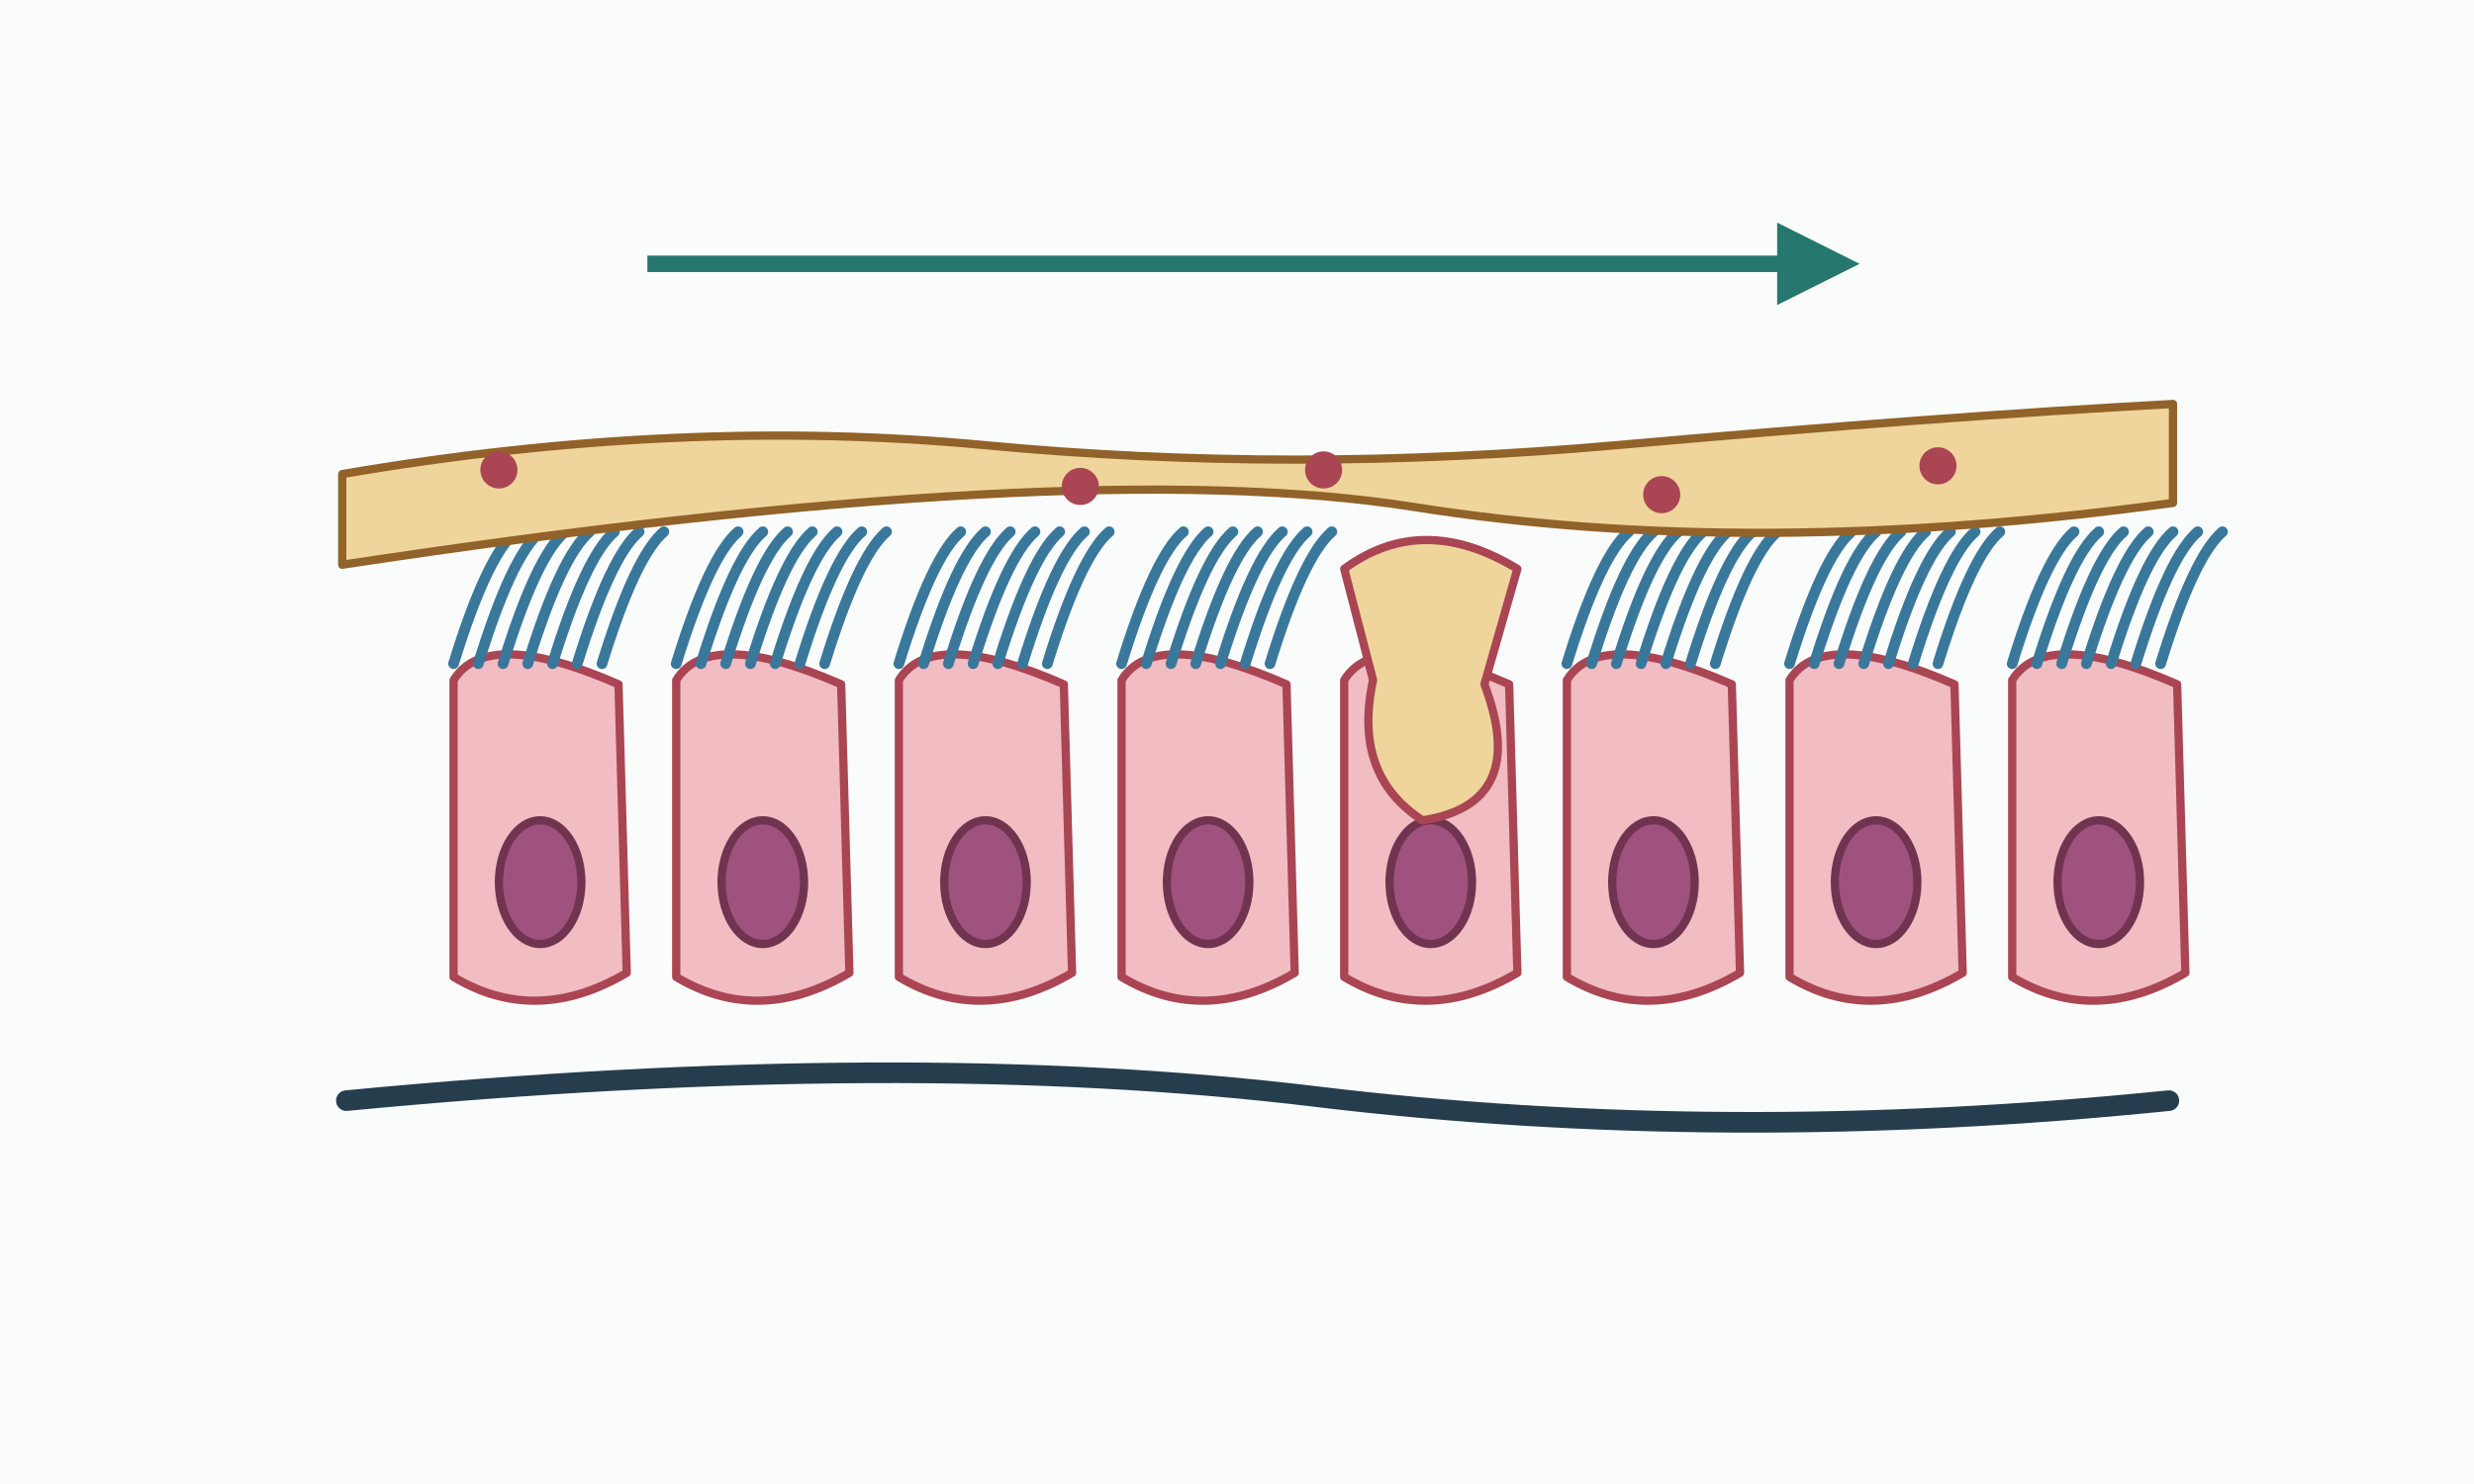
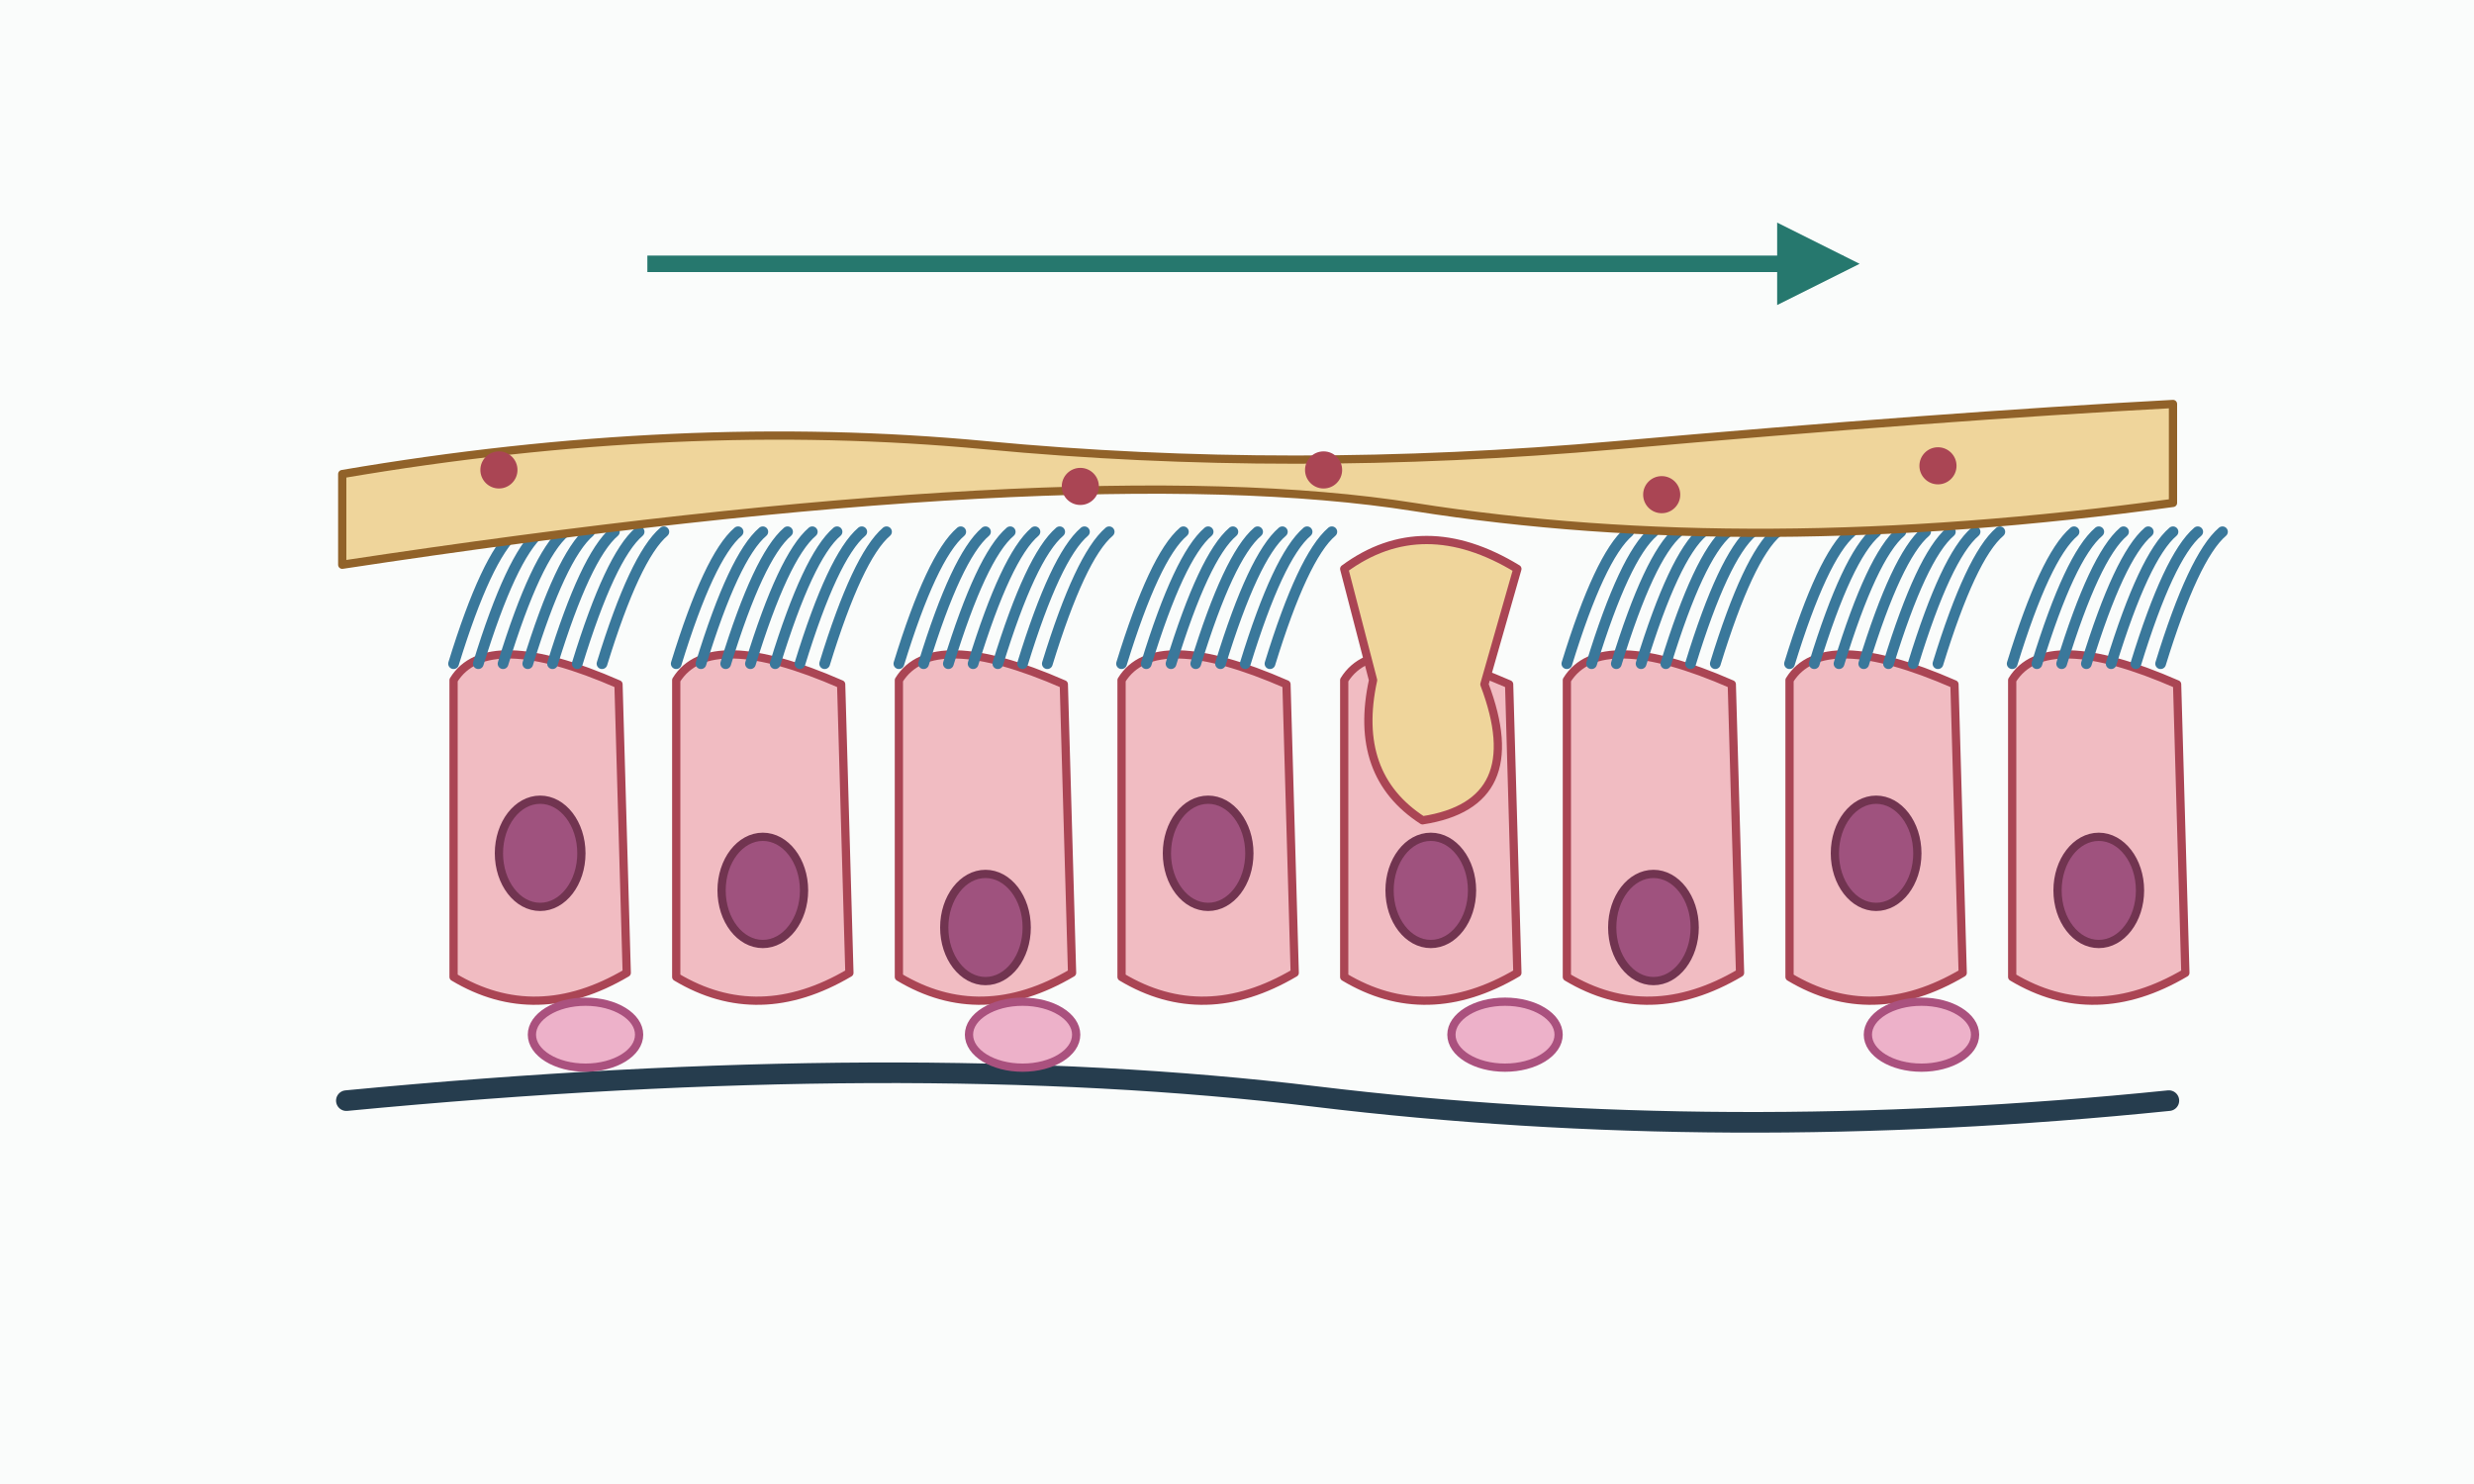
<svg xmlns="http://www.w3.org/2000/svg" viewBox="0 0 600 360">
  <defs>
    <marker id="arrow" viewBox="0 0 10 10" refX="8" refY="5" markerWidth="5" markerHeight="5" orient="auto-start-reverse">
      <path d="M0 0L10 5L0 10Z" fill="#26786e" />
    </marker>
    <marker id="red" viewBox="0 0 10 10" refX="8" refY="5" markerWidth="5" markerHeight="5" orient="auto-start-reverse">
      <path d="M0 0L10 5L0 10Z" fill="#aa4554" />
    </marker>
  </defs>
  <rect width="600" height="360" fill="#fafcfb" />
  <path d="M84 267Q220 254 319 266T526 267" fill="none" stroke="#263d4e" stroke-width="5" stroke-linecap="round" stroke-linejoin="round" />
  <path d="M110 165Q118 152 150 166L152 236Q130 249 110 237Z" fill="#f1bcc2" stroke="#aa4554" stroke-width="2" stroke-linecap="round" stroke-linejoin="round" />
-   <ellipse cx="131" cy="214" rx="10" ry="15" fill="#9f527e" stroke="#713450" stroke-width="2" />
+   <ellipse cx="131" cy="207" rx="10" ry="13" fill="#9f527e" stroke="#713450" stroke-width="2" />
  <path d="M110 161q8 -26 15 -32" fill="none" stroke="#3a789b" stroke-width="2.6" stroke-linecap="round" stroke-linejoin="round" />
  <path d="M116 161q8 -26 15 -32" fill="none" stroke="#3a789b" stroke-width="2.6" stroke-linecap="round" stroke-linejoin="round" />
  <path d="M122 161q8 -26 15 -32" fill="none" stroke="#3a789b" stroke-width="2.6" stroke-linecap="round" stroke-linejoin="round" />
  <path d="M128 161q8 -26 15 -32" fill="none" stroke="#3a789b" stroke-width="2.6" stroke-linecap="round" stroke-linejoin="round" />
  <path d="M134 161q8 -26 15 -32" fill="none" stroke="#3a789b" stroke-width="2.6" stroke-linecap="round" stroke-linejoin="round" />
  <path d="M140 161q8 -26 15 -32" fill="none" stroke="#3a789b" stroke-width="2.6" stroke-linecap="round" stroke-linejoin="round" />
  <path d="M146 161q8 -26 15 -32" fill="none" stroke="#3a789b" stroke-width="2.6" stroke-linecap="round" stroke-linejoin="round" />
  <path d="M164 165Q172 152 204 166L206 236Q184 249 164 237Z" fill="#f1bcc2" stroke="#aa4554" stroke-width="2" stroke-linecap="round" stroke-linejoin="round" />
-   <ellipse cx="185" cy="214" rx="10" ry="15" fill="#9f527e" stroke="#713450" stroke-width="2" />
+   <ellipse cx="185" cy="216" rx="10" ry="13" fill="#9f527e" stroke="#713450" stroke-width="2" />
  <path d="M164 161q8 -26 15 -32" fill="none" stroke="#3a789b" stroke-width="2.6" stroke-linecap="round" stroke-linejoin="round" />
  <path d="M170 161q8 -26 15 -32" fill="none" stroke="#3a789b" stroke-width="2.6" stroke-linecap="round" stroke-linejoin="round" />
  <path d="M176 161q8 -26 15 -32" fill="none" stroke="#3a789b" stroke-width="2.6" stroke-linecap="round" stroke-linejoin="round" />
  <path d="M182 161q8 -26 15 -32" fill="none" stroke="#3a789b" stroke-width="2.6" stroke-linecap="round" stroke-linejoin="round" />
  <path d="M188 161q8 -26 15 -32" fill="none" stroke="#3a789b" stroke-width="2.6" stroke-linecap="round" stroke-linejoin="round" />
  <path d="M194 161q8 -26 15 -32" fill="none" stroke="#3a789b" stroke-width="2.6" stroke-linecap="round" stroke-linejoin="round" />
  <path d="M200 161q8 -26 15 -32" fill="none" stroke="#3a789b" stroke-width="2.6" stroke-linecap="round" stroke-linejoin="round" />
  <path d="M218 165Q226 152 258 166L260 236Q238 249 218 237Z" fill="#f1bcc2" stroke="#aa4554" stroke-width="2" stroke-linecap="round" stroke-linejoin="round" />
-   <ellipse cx="239" cy="214" rx="10" ry="15" fill="#9f527e" stroke="#713450" stroke-width="2" />
+   <ellipse cx="239" cy="225" rx="10" ry="13" fill="#9f527e" stroke="#713450" stroke-width="2" />
  <path d="M218 161q8 -26 15 -32" fill="none" stroke="#3a789b" stroke-width="2.6" stroke-linecap="round" stroke-linejoin="round" />
  <path d="M224 161q8 -26 15 -32" fill="none" stroke="#3a789b" stroke-width="2.6" stroke-linecap="round" stroke-linejoin="round" />
  <path d="M230 161q8 -26 15 -32" fill="none" stroke="#3a789b" stroke-width="2.6" stroke-linecap="round" stroke-linejoin="round" />
  <path d="M236 161q8 -26 15 -32" fill="none" stroke="#3a789b" stroke-width="2.6" stroke-linecap="round" stroke-linejoin="round" />
  <path d="M242 161q8 -26 15 -32" fill="none" stroke="#3a789b" stroke-width="2.6" stroke-linecap="round" stroke-linejoin="round" />
  <path d="M248 161q8 -26 15 -32" fill="none" stroke="#3a789b" stroke-width="2.6" stroke-linecap="round" stroke-linejoin="round" />
  <path d="M254 161q8 -26 15 -32" fill="none" stroke="#3a789b" stroke-width="2.6" stroke-linecap="round" stroke-linejoin="round" />
  <path d="M272 165Q280 152 312 166L314 236Q292 249 272 237Z" fill="#f1bcc2" stroke="#aa4554" stroke-width="2" stroke-linecap="round" stroke-linejoin="round" />
-   <ellipse cx="293" cy="214" rx="10" ry="15" fill="#9f527e" stroke="#713450" stroke-width="2" />
+   <ellipse cx="293" cy="207" rx="10" ry="13" fill="#9f527e" stroke="#713450" stroke-width="2" />
  <path d="M272 161q8 -26 15 -32" fill="none" stroke="#3a789b" stroke-width="2.6" stroke-linecap="round" stroke-linejoin="round" />
  <path d="M278 161q8 -26 15 -32" fill="none" stroke="#3a789b" stroke-width="2.6" stroke-linecap="round" stroke-linejoin="round" />
  <path d="M284 161q8 -26 15 -32" fill="none" stroke="#3a789b" stroke-width="2.6" stroke-linecap="round" stroke-linejoin="round" />
  <path d="M290 161q8 -26 15 -32" fill="none" stroke="#3a789b" stroke-width="2.6" stroke-linecap="round" stroke-linejoin="round" />
  <path d="M296 161q8 -26 15 -32" fill="none" stroke="#3a789b" stroke-width="2.6" stroke-linecap="round" stroke-linejoin="round" />
  <path d="M302 161q8 -26 15 -32" fill="none" stroke="#3a789b" stroke-width="2.6" stroke-linecap="round" stroke-linejoin="round" />
  <path d="M308 161q8 -26 15 -32" fill="none" stroke="#3a789b" stroke-width="2.6" stroke-linecap="round" stroke-linejoin="round" />
  <path d="M326 165Q334 152 366 166L368 236Q346 249 326 237Z" fill="#f1bcc2" stroke="#aa4554" stroke-width="2" stroke-linecap="round" stroke-linejoin="round" />
-   <ellipse cx="347" cy="214" rx="10" ry="15" fill="#9f527e" stroke="#713450" stroke-width="2" />
+   <ellipse cx="347" cy="216" rx="10" ry="13" fill="#9f527e" stroke="#713450" stroke-width="2" />
  <path d="M333 165q-5 23 12 34q26 -4 15 -33l8 -28q-23 -14 -42 0Z" fill="#efd59b" stroke="#aa4554" stroke-width="2" stroke-linecap="round" stroke-linejoin="round" />
  <path d="M380 165Q388 152 420 166L422 236Q400 249 380 237Z" fill="#f1bcc2" stroke="#aa4554" stroke-width="2" stroke-linecap="round" stroke-linejoin="round" />
-   <ellipse cx="401" cy="214" rx="10" ry="15" fill="#9f527e" stroke="#713450" stroke-width="2" />
+   <ellipse cx="401" cy="225" rx="10" ry="13" fill="#9f527e" stroke="#713450" stroke-width="2" />
  <path d="M380 161q8 -26 15 -32" fill="none" stroke="#3a789b" stroke-width="2.6" stroke-linecap="round" stroke-linejoin="round" />
  <path d="M386 161q8 -26 15 -32" fill="none" stroke="#3a789b" stroke-width="2.6" stroke-linecap="round" stroke-linejoin="round" />
  <path d="M392 161q8 -26 15 -32" fill="none" stroke="#3a789b" stroke-width="2.6" stroke-linecap="round" stroke-linejoin="round" />
  <path d="M398 161q8 -26 15 -32" fill="none" stroke="#3a789b" stroke-width="2.6" stroke-linecap="round" stroke-linejoin="round" />
  <path d="M404 161q8 -26 15 -32" fill="none" stroke="#3a789b" stroke-width="2.6" stroke-linecap="round" stroke-linejoin="round" />
  <path d="M410 161q8 -26 15 -32" fill="none" stroke="#3a789b" stroke-width="2.6" stroke-linecap="round" stroke-linejoin="round" />
  <path d="M416 161q8 -26 15 -32" fill="none" stroke="#3a789b" stroke-width="2.6" stroke-linecap="round" stroke-linejoin="round" />
  <path d="M434 165Q442 152 474 166L476 236Q454 249 434 237Z" fill="#f1bcc2" stroke="#aa4554" stroke-width="2" stroke-linecap="round" stroke-linejoin="round" />
-   <ellipse cx="455" cy="214" rx="10" ry="15" fill="#9f527e" stroke="#713450" stroke-width="2" />
+   <ellipse cx="455" cy="207" rx="10" ry="13" fill="#9f527e" stroke="#713450" stroke-width="2" />
  <path d="M434 161q8 -26 15 -32" fill="none" stroke="#3a789b" stroke-width="2.6" stroke-linecap="round" stroke-linejoin="round" />
  <path d="M440 161q8 -26 15 -32" fill="none" stroke="#3a789b" stroke-width="2.6" stroke-linecap="round" stroke-linejoin="round" />
  <path d="M446 161q8 -26 15 -32" fill="none" stroke="#3a789b" stroke-width="2.6" stroke-linecap="round" stroke-linejoin="round" />
  <path d="M452 161q8 -26 15 -32" fill="none" stroke="#3a789b" stroke-width="2.6" stroke-linecap="round" stroke-linejoin="round" />
  <path d="M458 161q8 -26 15 -32" fill="none" stroke="#3a789b" stroke-width="2.6" stroke-linecap="round" stroke-linejoin="round" />
  <path d="M464 161q8 -26 15 -32" fill="none" stroke="#3a789b" stroke-width="2.6" stroke-linecap="round" stroke-linejoin="round" />
  <path d="M470 161q8 -26 15 -32" fill="none" stroke="#3a789b" stroke-width="2.6" stroke-linecap="round" stroke-linejoin="round" />
  <path d="M488 165Q496 152 528 166L530 236Q508 249 488 237Z" fill="#f1bcc2" stroke="#aa4554" stroke-width="2" stroke-linecap="round" stroke-linejoin="round" />
-   <ellipse cx="509" cy="214" rx="10" ry="15" fill="#9f527e" stroke="#713450" stroke-width="2" />
+   <ellipse cx="509" cy="216" rx="10" ry="13" fill="#9f527e" stroke="#713450" stroke-width="2" />
  <path d="M488 161q8 -26 15 -32" fill="none" stroke="#3a789b" stroke-width="2.6" stroke-linecap="round" stroke-linejoin="round" />
  <path d="M494 161q8 -26 15 -32" fill="none" stroke="#3a789b" stroke-width="2.6" stroke-linecap="round" stroke-linejoin="round" />
  <path d="M500 161q8 -26 15 -32" fill="none" stroke="#3a789b" stroke-width="2.6" stroke-linecap="round" stroke-linejoin="round" />
  <path d="M506 161q8 -26 15 -32" fill="none" stroke="#3a789b" stroke-width="2.6" stroke-linecap="round" stroke-linejoin="round" />
  <path d="M512 161q8 -26 15 -32" fill="none" stroke="#3a789b" stroke-width="2.6" stroke-linecap="round" stroke-linejoin="round" />
  <path d="M518 161q8 -26 15 -32" fill="none" stroke="#3a789b" stroke-width="2.6" stroke-linecap="round" stroke-linejoin="round" />
  <path d="M524 161q8 -26 15 -32" fill="none" stroke="#3a789b" stroke-width="2.6" stroke-linecap="round" stroke-linejoin="round" />
+   <ellipse cx="142" cy="251" rx="13" ry="8" fill="#edb1c9" stroke="#aa517e" stroke-width="2" />
+   <ellipse cx="248" cy="251" rx="13" ry="8" fill="#edb1c9" stroke="#aa517e" stroke-width="2" />
+   <ellipse cx="365" cy="251" rx="13" ry="8" fill="#edb1c9" stroke="#aa517e" stroke-width="2" />
+   <ellipse cx="466" cy="251" rx="13" ry="8" fill="#edb1c9" stroke="#aa517e" stroke-width="2" />
  <path d="M83 115Q165 101 239 108T392 108T527 98L527 122Q425 136 343 123T83 137Z" fill="#efd59b" stroke="#916229" stroke-width="2" stroke-linecap="round" stroke-linejoin="round" />
  <ellipse cx="121" cy="114" rx="4" ry="4" fill="#aa4554" stroke="#aa4554" stroke-width="1" />
  <ellipse cx="262" cy="118" rx="4" ry="4" fill="#aa4554" stroke="#aa4554" stroke-width="1" />
  <ellipse cx="321" cy="114" rx="4" ry="4" fill="#aa4554" stroke="#aa4554" stroke-width="1" />
  <ellipse cx="403" cy="120" rx="4" ry="4" fill="#aa4554" stroke="#aa4554" stroke-width="1" />
  <ellipse cx="470" cy="113" rx="4" ry="4" fill="#aa4554" stroke="#aa4554" stroke-width="1" />
  <path d="M157 64L447 64" fill="none" stroke="#26786e" stroke-width="4" marker-end="url(#arrow)" />
</svg>
